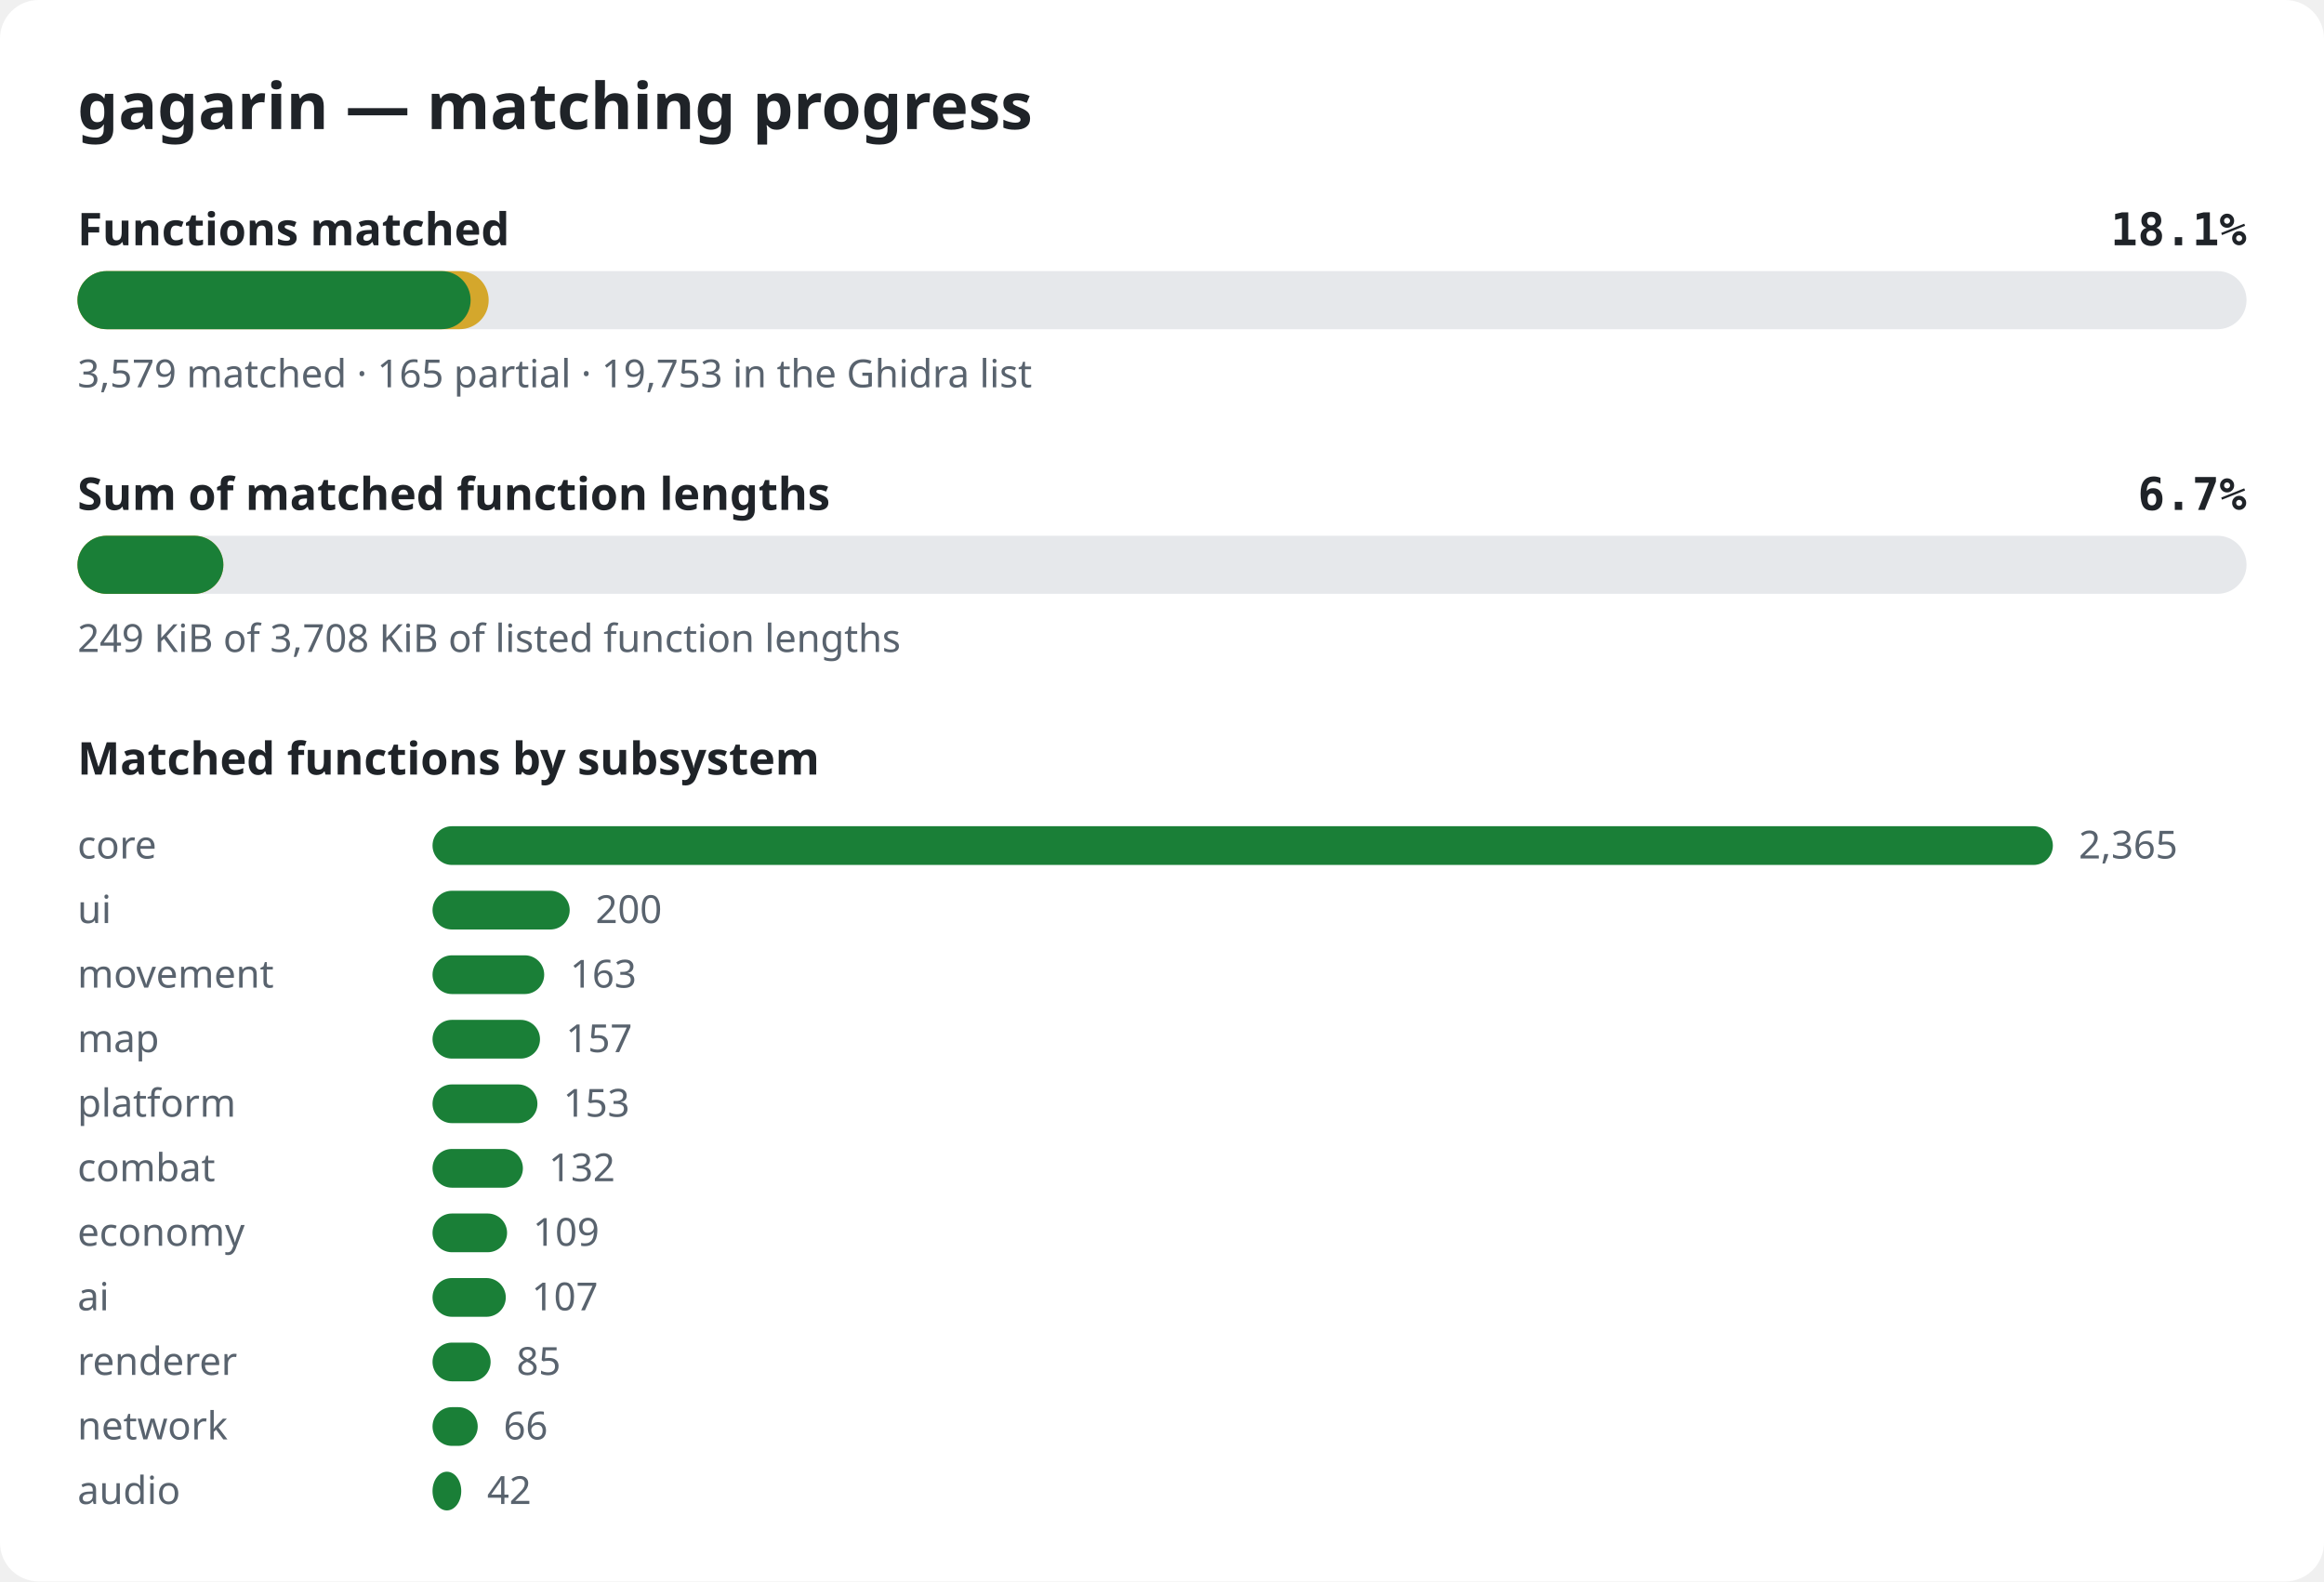
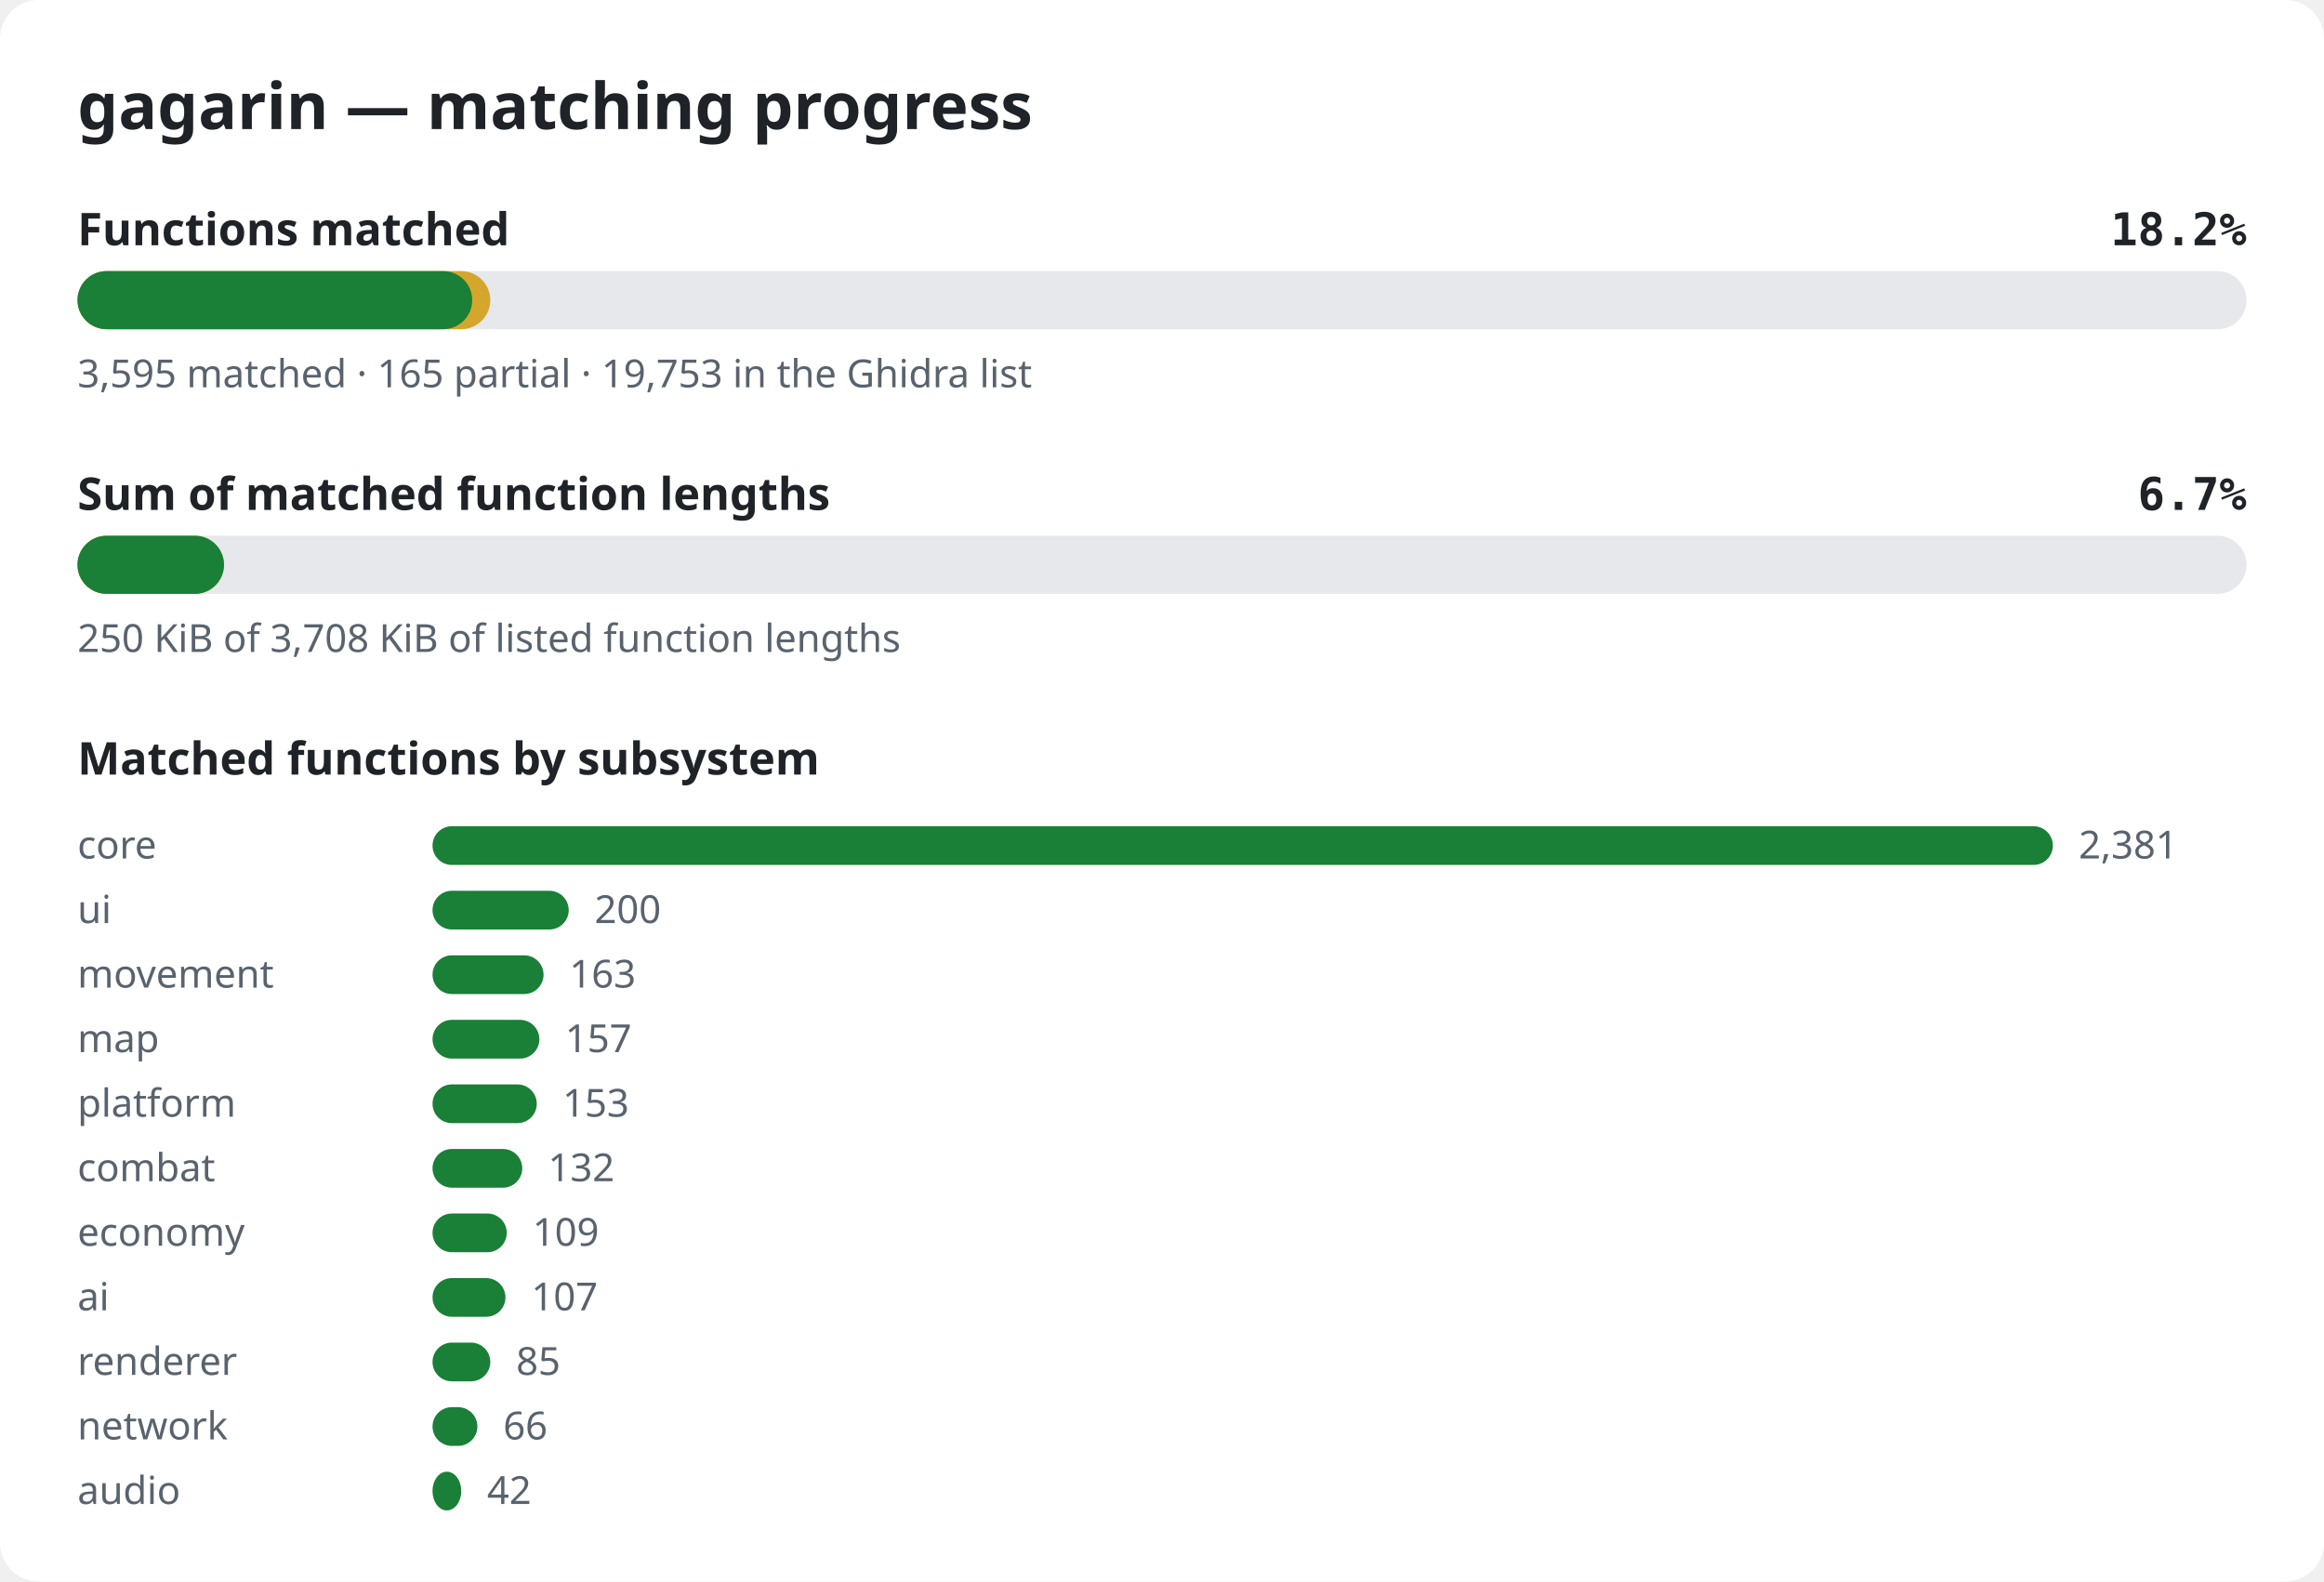
<svg xmlns="http://www.w3.org/2000/svg" width="720" height="490" viewBox="0 0 720 490" role="img" aria-label="gagarin matching progress">
  <style>.bg{fill:#ffffff}.title{font:600 20px sans-serif;fill:#1f2328}.label{font:600 14px sans-serif;fill:#1f2328}.pct{font:600 14px monospace;fill:#1f2328}.note{font:12px sans-serif;fill:#59636e}.track{fill:#e6e8eb}.done{fill:#1a7f37}.partial{fill:#d4a72c}@media (prefers-color-scheme: dark){.bg{fill:#0d1117}.title,.label,.pct{fill:#e6edf3}.note{fill:#9198a1}.track{fill:#262c36}.done{fill:#3fb950}.partial{fill:#d29922}}</style>
  <rect width="720" height="490" rx="12" class="bg" />
  <text x="24" y="40" class="title">gagarin — matching progress</text>
  <text x="24" y="76" class="label">Functions matched</text>
-   <text x="696" y="76" class="pct" text-anchor="end">18.1%</text>
+   <text x="696" y="76" class="pct" text-anchor="end">18.2%</text>
  <rect x="24" y="84" width="672" height="18" rx="9" class="track" />
-   <rect x="24" y="84" width="127.4" height="18" rx="9" class="partial" />
-   <rect x="24" y="84" width="121.8" height="18" rx="9" class="done" />
-   <text x="24" y="120" class="note">3,579 matched · 165 partial · 19,753 in the Ghidra list</text>
+   <rect x="24" y="84" width="127.9" height="18" rx="9" class="partial" />
+   <rect x="24" y="84" width="122.3" height="18" rx="9" class="done" />
+   <text x="24" y="120" class="note">3,595 matched · 165 partial · 19,753 in the Ghidra list</text>
  <text x="24" y="158" class="label">Sum of matched function lengths</text>
  <text x="696" y="158" class="pct" text-anchor="end">6.7%</text>
  <rect x="24" y="166" width="672" height="18" rx="9" class="track" />
-   <rect x="24" y="166" width="45.2" height="18" rx="9" class="partial" />
-   <rect x="24" y="166" width="45.2" height="18" rx="9" class="done" />
-   <text x="24" y="202" class="note">249 KiB of 3,708 KiB of listed function lengths</text>
+   <rect x="24" y="166" width="45.4" height="18" rx="9" class="partial" />
+   <rect x="24" y="166" width="45.4" height="18" rx="9" class="done" />
+   <text x="24" y="202" class="note">250 KiB of 3,708 KiB of listed function lengths</text>
  <text x="24" y="240" class="label">Matched functions by subsystem</text>
  <text x="24" y="266" class="note">core</text>
  <rect x="134" y="256" width="502.0" height="12" rx="6" class="done" />
-   <text x="644.0" y="266" class="note">2,365</text>
+   <text x="644.0" y="266" class="note">2,381</text>
  <text x="24" y="286" class="note">ui</text>
-   <rect x="134" y="276" width="42.5" height="12" rx="6" class="done" />
-   <text x="184.5" y="286" class="note">200</text>
+   <rect x="134" y="276" width="42.2" height="12" rx="6" class="done" />
+   <text x="184.2" y="286" class="note">200</text>
  <text x="24" y="306" class="note">movement</text>
-   <rect x="134" y="296" width="34.6" height="12" rx="6" class="done" />
-   <text x="176.6" y="306" class="note">163</text>
+   <rect x="134" y="296" width="34.4" height="12" rx="6" class="done" />
+   <text x="176.4" y="306" class="note">163</text>
  <text x="24" y="326" class="note">map</text>
-   <rect x="134" y="316" width="33.3" height="12" rx="6" class="done" />
-   <text x="175.3" y="326" class="note">157</text>
+   <rect x="134" y="316" width="33.1" height="12" rx="6" class="done" />
+   <text x="175.1" y="326" class="note">157</text>
  <text x="24" y="346" class="note">platform</text>
-   <rect x="134" y="336" width="32.5" height="12" rx="6" class="done" />
-   <text x="174.5" y="346" class="note">153</text>
+   <rect x="134" y="336" width="32.3" height="12" rx="6" class="done" />
+   <text x="174.3" y="346" class="note">153</text>
  <text x="24" y="366" class="note">combat</text>
-   <rect x="134" y="356" width="28.0" height="12" rx="6" class="done" />
-   <text x="170.0" y="366" class="note">132</text>
+   <rect x="134" y="356" width="27.8" height="12" rx="6" class="done" />
+   <text x="169.8" y="366" class="note">132</text>
  <text x="24" y="386" class="note">economy</text>
-   <rect x="134" y="376" width="23.1" height="12" rx="6" class="done" />
-   <text x="165.1" y="386" class="note">109</text>
+   <rect x="134" y="376" width="23.0" height="12" rx="6" class="done" />
+   <text x="165.0" y="386" class="note">109</text>
  <text x="24" y="406" class="note">ai</text>
-   <rect x="134" y="396" width="22.7" height="12" rx="6" class="done" />
-   <text x="164.7" y="406" class="note">107</text>
+   <rect x="134" y="396" width="22.6" height="12" rx="6" class="done" />
+   <text x="164.6" y="406" class="note">107</text>
  <text x="24" y="426" class="note">renderer</text>
-   <rect x="134" y="416" width="18.0" height="12" rx="6" class="done" />
-   <text x="160.0" y="426" class="note">85</text>
+   <rect x="134" y="416" width="17.9" height="12" rx="6" class="done" />
+   <text x="159.9" y="426" class="note">85</text>
  <text x="24" y="446" class="note">network</text>
-   <rect x="134" y="436" width="14.0" height="12" rx="6" class="done" />
-   <text x="156.0" y="446" class="note">66</text>
+   <rect x="134" y="436" width="13.9" height="12" rx="6" class="done" />
+   <text x="155.9" y="446" class="note">66</text>
  <text x="24" y="466" class="note">audio</text>
  <rect x="134" y="456" width="8.9" height="12" rx="6" class="done" />
  <text x="150.9" y="466" class="note">42</text>
</svg>
